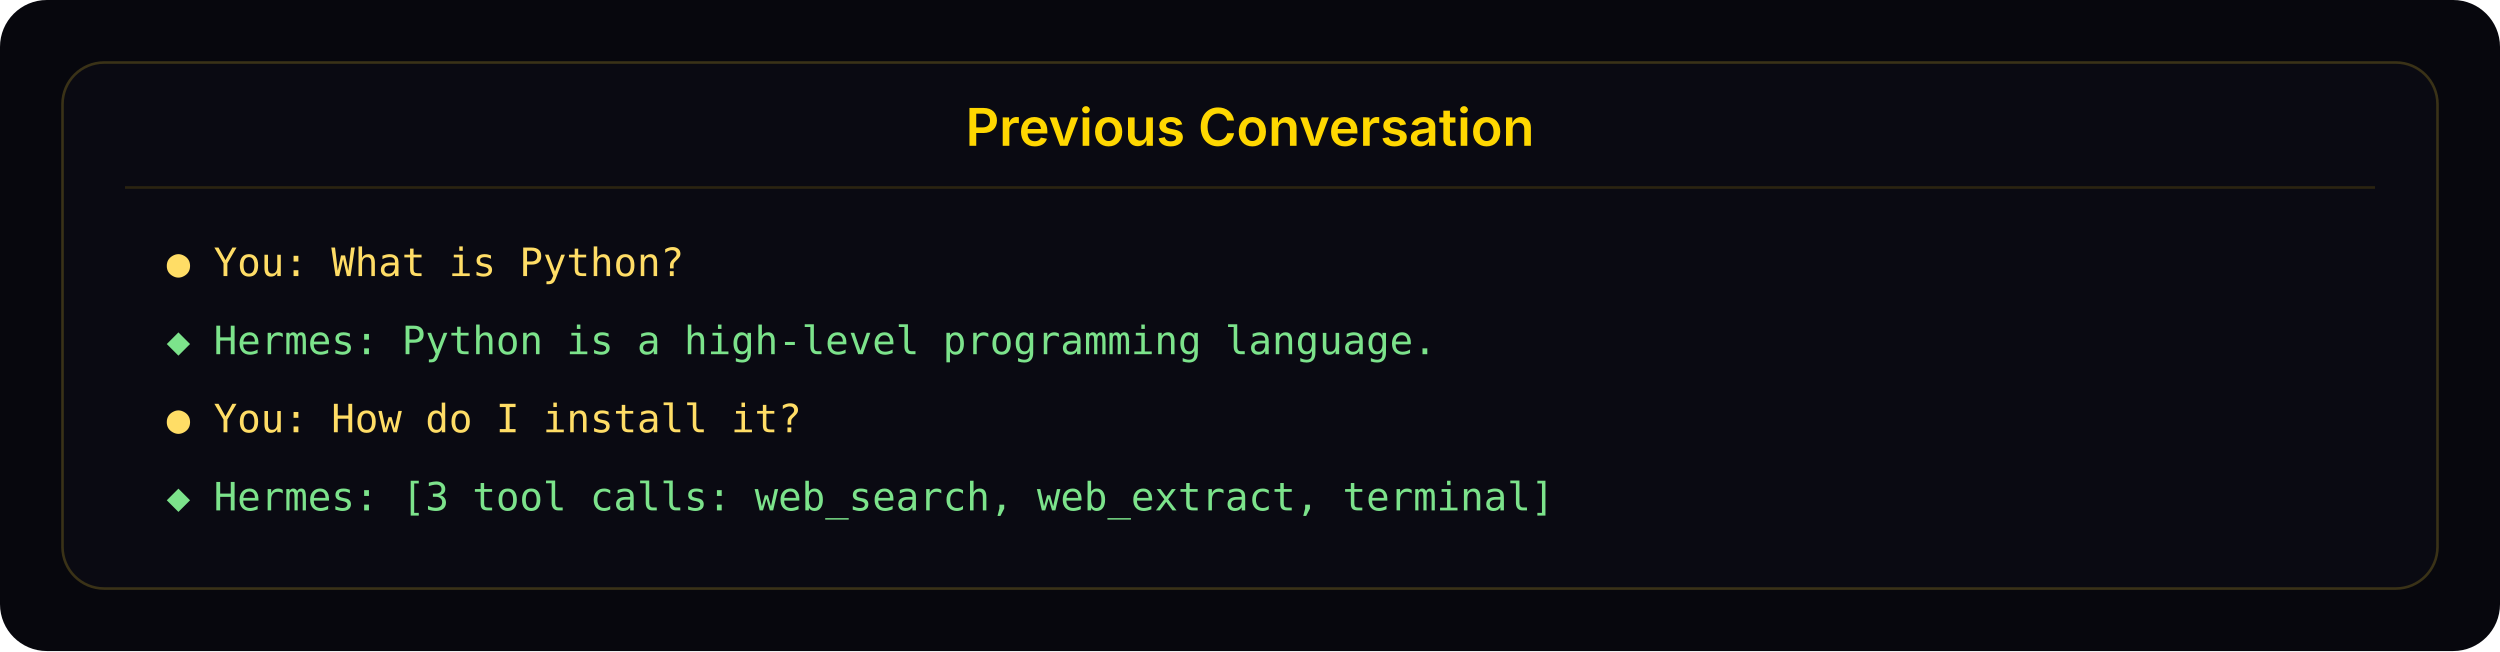
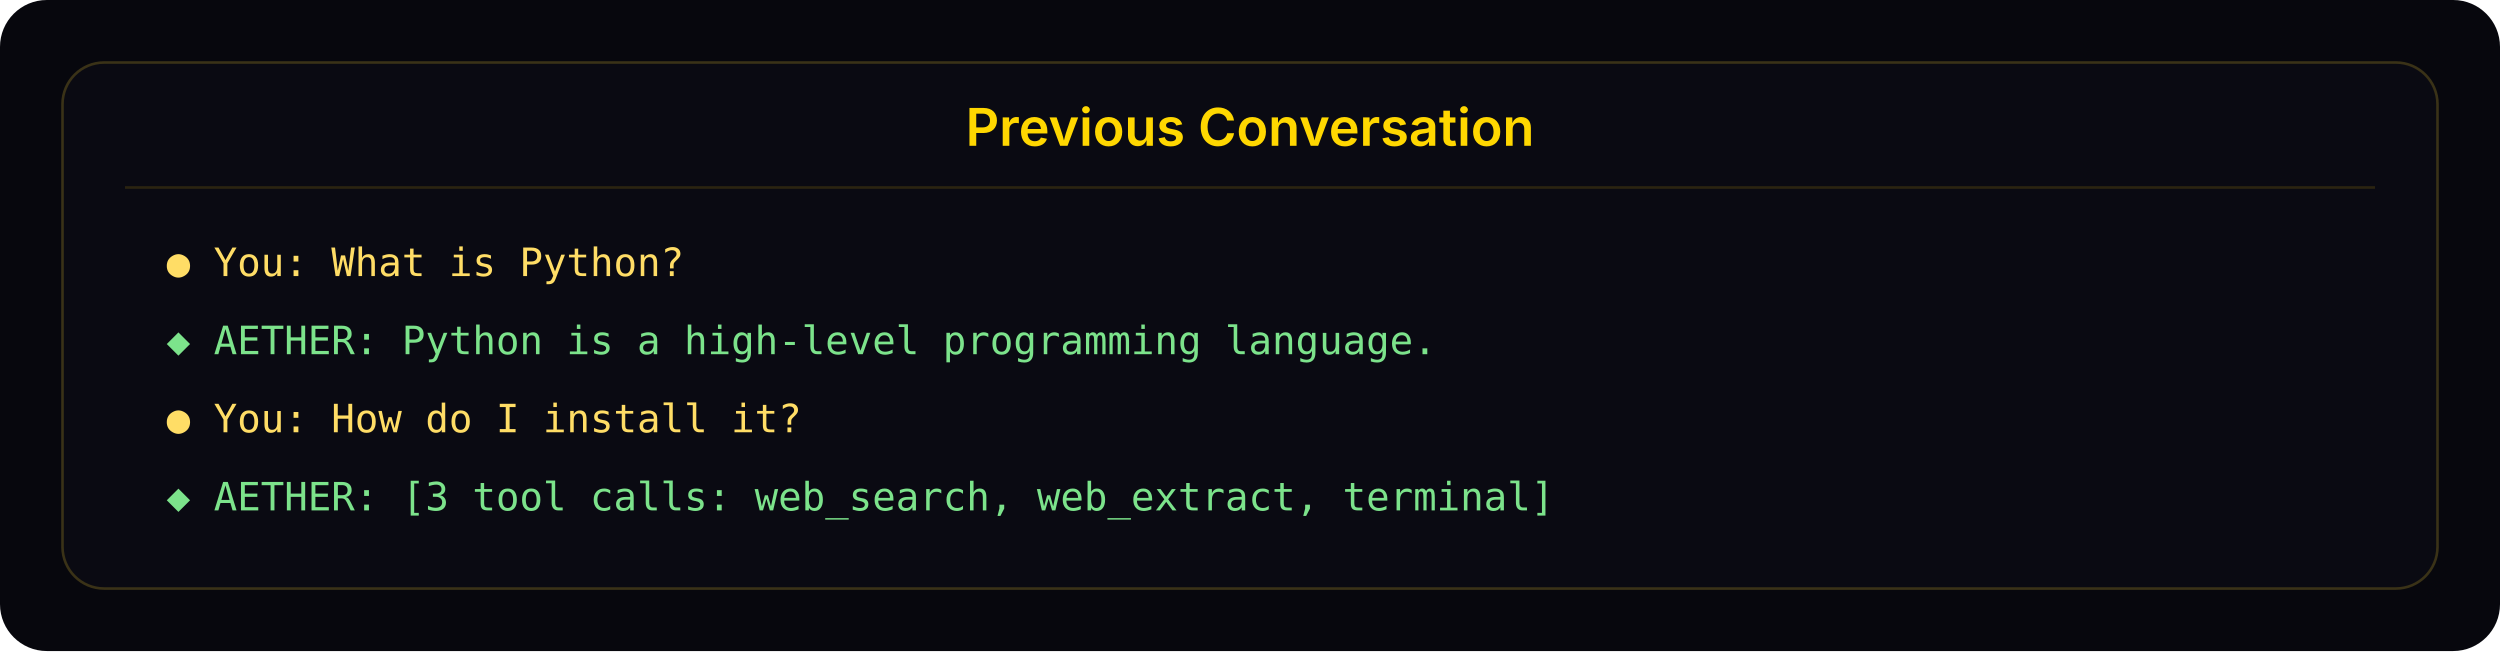
<svg xmlns="http://www.w3.org/2000/svg" width="960" height="250" viewBox="0 0 960 250" role="img" aria-labelledby="title desc">
  <rect width="960" height="250" rx="18" fill="#07070d" />
  <rect x="24" y="24" width="912" height="202" rx="16" fill="#0a0a12" stroke="#3a3217" />
  <text x="480" y="56" text-anchor="middle" fill="#ffd700" font-family="Inter, sans-serif" font-size="20" font-weight="600">Previous Conversation</text>
  <line x1="48" y1="72" x2="912" y2="72" stroke="#2b2410" />
  <text x="64" y="106" fill="#ffdd66" font-family="JetBrains Mono, monospace" font-size="15">● You: What is Python?</text>
-   <text x="64" y="136" fill="#7ce38b" font-family="JetBrains Mono, monospace" font-size="15">◆ Hermes: Python is a high-level programming language.</text>
+   <text x="64" y="136" fill="#7ce38b" font-family="JetBrains Mono, monospace" font-size="15">◆ AETHER: Python is a high-level programming language.</text>
  <text x="64" y="166" fill="#ffdd66" font-family="JetBrains Mono, monospace" font-size="15">● You: How do I install it?</text>
-   <text x="64" y="196" fill="#7ce38b" font-family="JetBrains Mono, monospace" font-size="15">◆ Hermes: [3 tool calls: web_search, web_extract, terminal]</text>
+   <text x="64" y="196" fill="#7ce38b" font-family="JetBrains Mono, monospace" font-size="15">◆ AETHER: [3 tool calls: web_search, web_extract, terminal]</text>
</svg>
